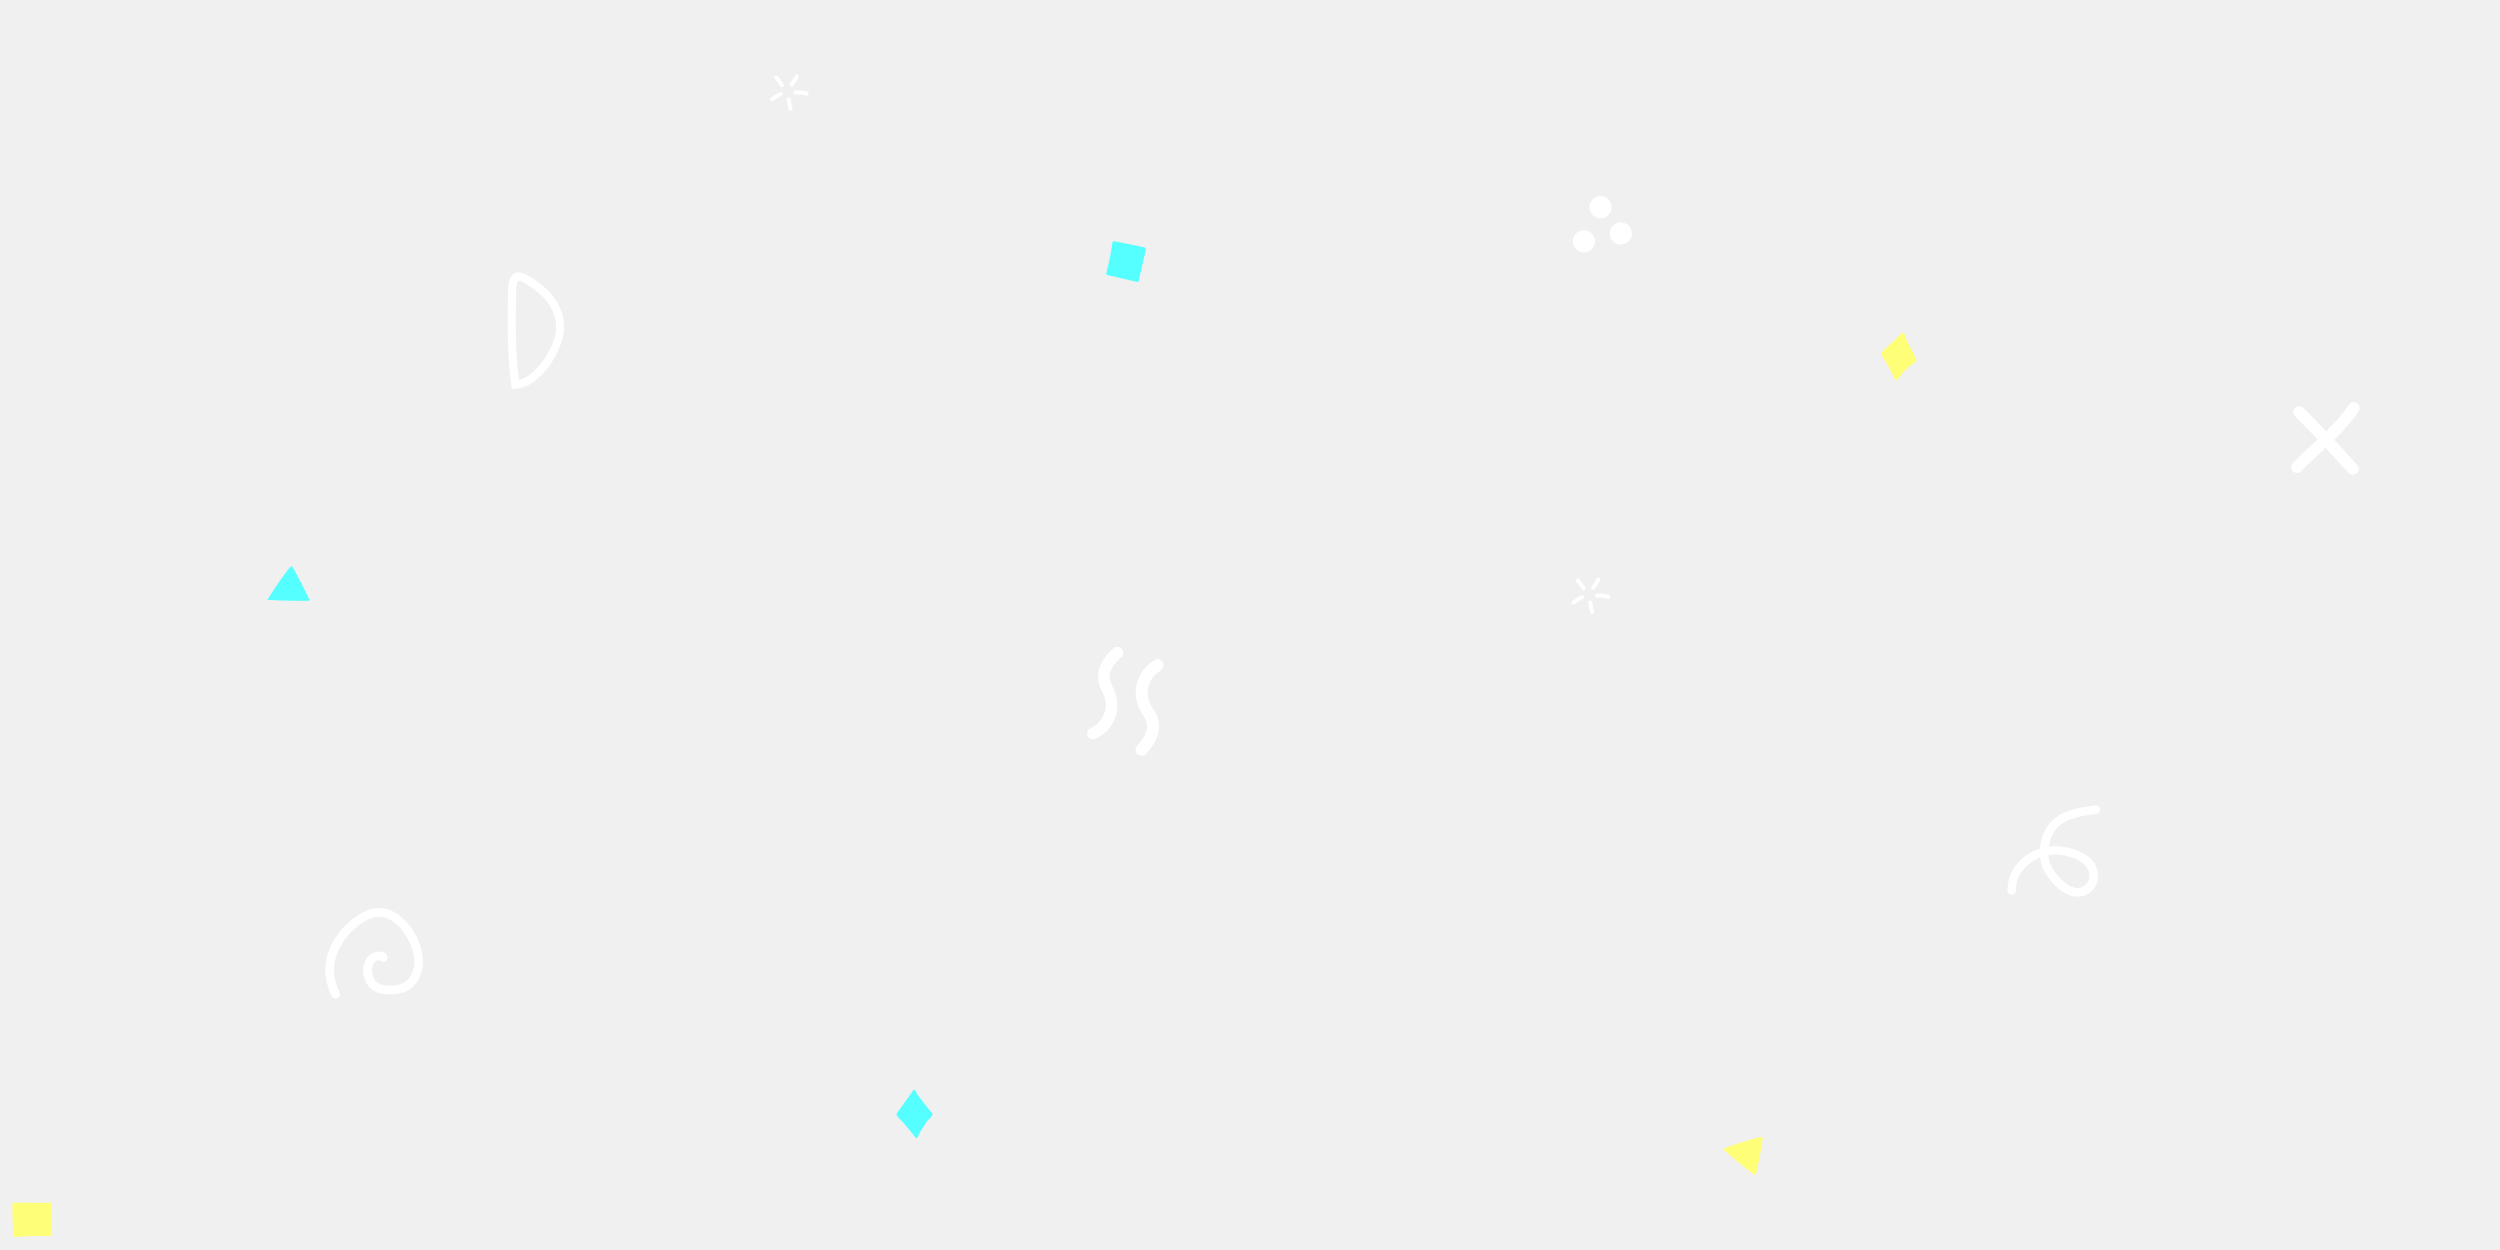
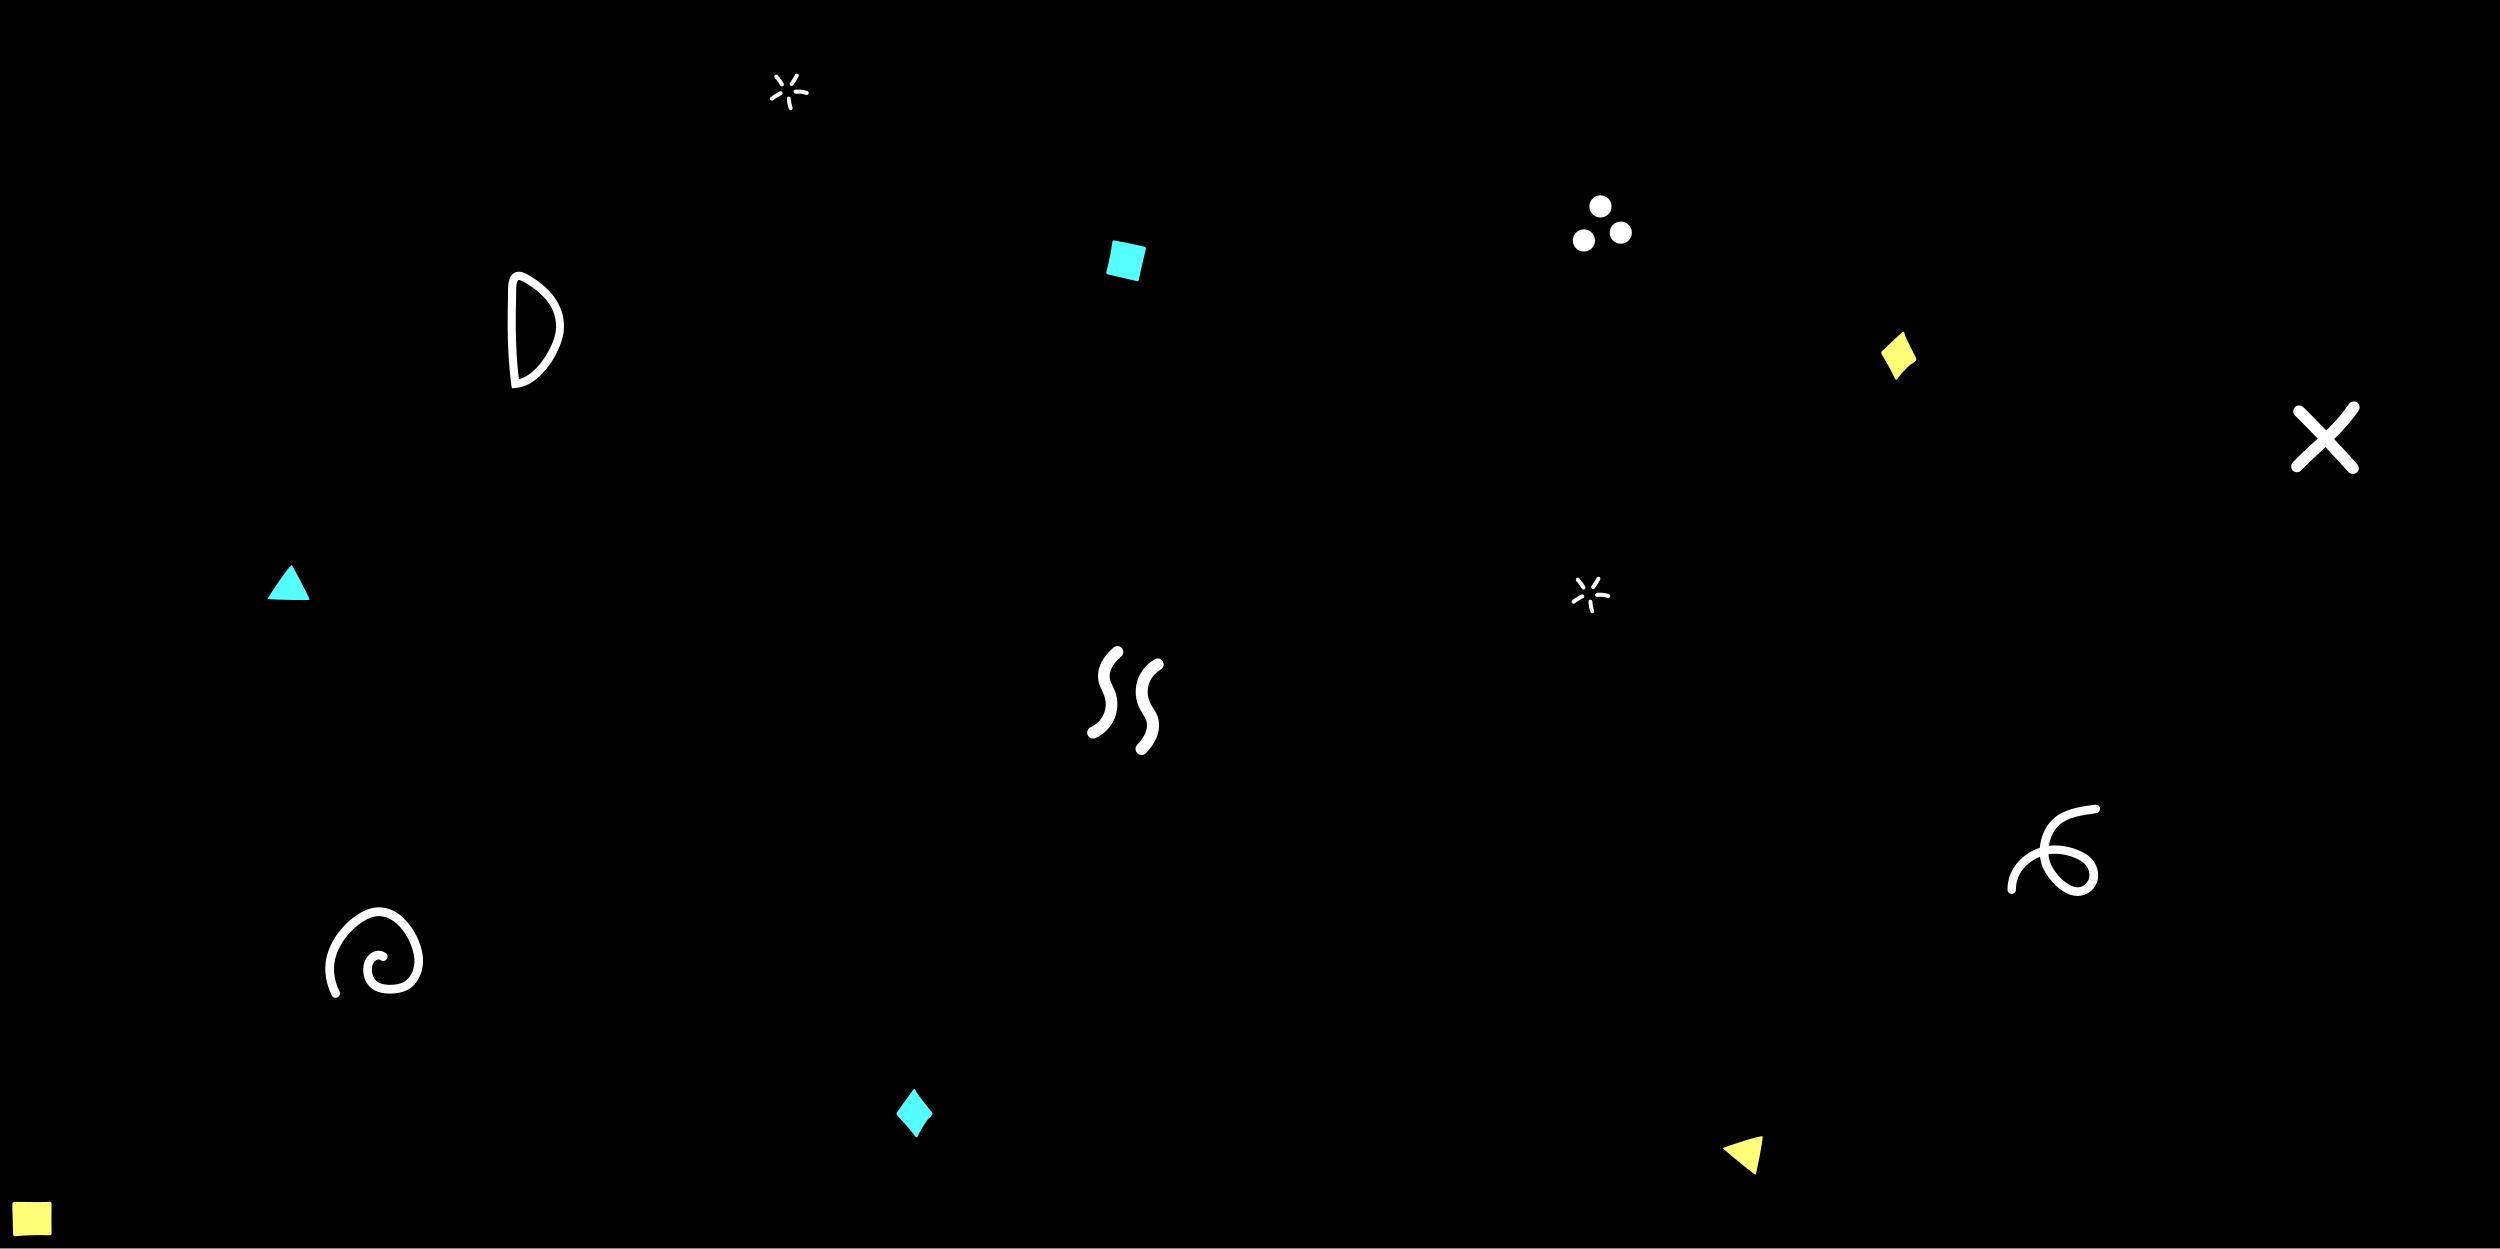
- <svg xmlns="http://www.w3.org/2000/svg" width="1600" height="800" viewBox="0 0 1600 799">
-   <rect fill="#000000" />
+ <svg xmlns="http://www.w3.org/2000/svg" width="100%" height="100%" viewBox="0 0 1600 799">
+   <rect width="100%" height="100%" fill="#000000" />
  <path fill="#FF7" d="M1102.5 734.8c2.5-1.2 24.8-8.6 25.6-7.5.5.7-3.9 23.8-4.6 24.5C1123.3 752.1 1107.5 739.5 1102.5 734.8zM1226.3 229.1c0-.1-4.9-9.4-7-14.2-.1-.3-.3-1.1-.4-1.6-.1-.4-.3-.7-.6-.9-.3-.2-.6-.1-.8.1l-13.1 12.3c0 0 0 0 0 0-.2.2-.3.5-.4.8 0 .3 0 .7.2 1 .1.1 1.4 2.5 2.1 3.6 2.4 3.7 6.5 12.1 6.5 12.2.2.3.4.5.7.6.3 0 .5-.1.7-.3 0 0 1.8-2.5 2.7-3.6 1.5-1.6 3-3.2 4.6-4.7 1.2-1.2 1.6-1.4 2.1-1.6.5-.3 1.1-.5 2.5-1.9C1226.5 230.4 1226.6 229.6 1226.3 229.1zM33 770.3C33 770.3 33 770.3 33 770.3c0-.7-.5-1.2-1.2-1.2-.1 0-.3 0-.4.1-1.6.2-14.3.1-22.2 0-.3 0-.6.1-.9.4-.2.2-.4.5-.4.9 0 .2 0 4.9.1 5.9l.4 13.6c0 .3.2.6.4.9.2.2.5.3.8.3 0 0 .1 0 .1 0 7.3-.7 14.7-.9 22-.6.3 0 .7-.1.9-.3.2-.2.4-.6.4-.9C32.9 783.3 32.9 776.2 33 770.3z" />
  <path fill="#5ff" d="M171.1 383.4c1.3-2.5 14.3-22 15.6-21.6.8.3 11.5 21.2 11.5 22.1C198.1 384.2 177.9 384 171.1 383.4zM596.4 711.8c-.1-.1-6.7-8.2-9.7-12.5-.2-.3-.5-1-.7-1.5-.2-.4-.4-.7-.7-.8-.3-.1-.6 0-.8.3L574 712c0 0 0 0 0 0-.2.2-.2.5-.2.9 0 .3.2.7.4.9.1.1 1.8 2.2 2.8 3.1 3.1 3.1 8.8 10.5 8.9 10.6.2.3.5.4.8.4.3 0 .5-.2.6-.5 0 0 1.2-2.8 2-4.1 1.1-1.9 2.3-3.7 3.5-5.5.9-1.4 1.3-1.7 1.7-2 .5-.4 1-.7 2.1-2.4C596.9 713.1 596.8 712.3 596.4 711.8zM727.5 179.9C727.5 179.9 727.5 179.9 727.5 179.9c.6.2 1.3-.2 1.4-.8 0-.1 0-.2 0-.4.2-1.4 2.8-12.6 4.5-19.5.1-.3 0-.6-.2-.8-.2-.3-.5-.4-.8-.5-.2 0-4.7-1.1-5.7-1.3l-13.4-2.7c-.3-.1-.7 0-.9.2-.2.2-.4.4-.5.6 0 0 0 .1 0 .1-.8 6.5-2.2 13.1-3.9 19.4-.1.3 0 .6.2.9.2.3.5.4.8.5C714.8 176.9 721.7 178.5 727.5 179.9zM728.5 178.1c-.1-.1-.2-.2-.4-.2C728.3 177.9 728.4 178 728.5 178.1z" />
  <g fill="#FFF">
    <path d="M699.6 472.7c-1.5 0-2.8-.8-3.5-2.3-.8-1.9 0-4.2 1.9-5 3.7-1.6 6.8-4.7 8.4-8.5 1.6-3.8 1.7-8.1.2-11.9-.3-.9-.8-1.8-1.2-2.8-.8-1.7-1.8-3.7-2.3-5.9-.9-4.1-.2-8.6 2-12.8 1.7-3.1 4.1-6.1 7.6-9.1 1.6-1.4 4-1.2 5.3.4 1.4 1.6 1.2 4-.4 5.3-2.8 2.5-4.7 4.7-5.9 7-1.4 2.6-1.9 5.3-1.3 7.6.3 1.4 1 2.8 1.7 4.3.5 1.1 1 2.2 1.5 3.3 2.1 5.6 2 12-.3 17.6-2.3 5.5-6.8 10.1-12.3 12.5C700.6 472.6 700.1 472.7 699.6 472.7zM740.4 421.4c1.5-.2 3 .5 3.8 1.9 1.1 1.8.4 4.2-1.4 5.3-3.7 2.1-6.4 5.6-7.6 9.5-1.2 4-.8 8.4 1.1 12.1.4.9 1 1.7 1.6 2.7 1 1.7 2.2 3.5 3 5.7 1.4 4 1.2 8.7-.6 13.2-1.4 3.4-3.5 6.6-6.8 10.1-1.5 1.6-3.9 1.7-5.5.2-1.6-1.4-1.7-3.9-.2-5.4 2.6-2.8 4.3-5.3 5.3-7.7 1.1-2.8 1.3-5.6.5-7.9-.5-1.3-1.3-2.7-2.2-4.1-.6-1-1.3-2.1-1.9-3.2-2.8-5.4-3.4-11.9-1.7-17.8 1.8-5.9 5.8-11 11.2-14C739.4 421.6 739.9 421.4 740.4 421.4zM261.3 590.9c5.7 6.8 9 15.7 9.4 22.4.5 7.3-2.4 16.4-10.2 20.4-3 1.5-6.7 2.2-11.2 2.2-7.9-.1-12.9-2.9-15.4-8.4-2.1-4.7-2.3-11.4 1.8-15.9 3.2-3.5 7.8-4.1 11.2-1.6 1.2.9 1.5 2.7.6 3.9-.9 1.2-2.7 1.5-3.9.6-1.8-1.3-3.6.6-3.8.8-2.4 2.6-2.1 7-.8 9.9 1.5 3.4 4.7 5 10.4 5.1 3.6 0 6.4-.5 8.6-1.6 4.7-2.4 7.7-8.6 7.2-15-.5-7.3-5.3-18.2-13-23.9-4.2-3.1-8.5-4.1-12.9-3.1-3.1.7-6.2 2.4-9.7 5-6.6 5.1-11.7 11.8-14.2 19-2.7 7.7-2.1 15.8 1.9 23.9.7 1.4.1 3.1-1.3 3.7-1.4.7-3.1.1-3.7-1.3-4.6-9.4-5.4-19.2-2.2-28.2 2.9-8.2 8.6-15.9 16.1-21.6 4.1-3.1 8-5.1 11.8-6 6-1.4 12 0 17.5 4C257.6 586.9 259.6 588.8 261.3 590.9z" />
    <circle cx="1013.7" cy="153.9" r="7.1" />
    <circle cx="1024.3" cy="132.1" r="7.1" />
    <circle cx="1037.3" cy="148.9" r="7.1" />
    <path d="M1508.7 297.2c-4.8-5.4-9.7-10.8-14.8-16.2 5.6-5.6 11.1-11.5 15.6-18.2 1.2-1.7.7-4.1-1-5.2-1.7-1.2-4.1-.7-5.2 1-4.2 6.2-9.1 11.6-14.5 16.9-4.8-5-9.7-10-14.7-14.9-1.5-1.5-3.9-1.5-5.3 0-1.5 1.5-1.5 3.9 0 5.3 4.9 4.8 9.7 9.8 14.5 14.8-1.1 1.1-2.3 2.2-3.5 3.2-4.1 3.8-8.4 7.8-12.4 12-1.4 1.5-1.4 3.8 0 5.3 0 0 0 0 0 0 1.5 1.4 3.9 1.4 5.3-.1 3.9-4 8.1-7.9 12.1-11.7 1.2-1.1 2.3-2.2 3.5-3.3 4.9 5.3 9.8 10.6 14.6 15.9.1.1.1.1.2.2 1.4 1.4 3.7 1.5 5.2.2C1510 301.2 1510.1 298.8 1508.7 297.2zM327.6 248.6l-.4-2.6c-1.5-11.1-2.2-23.2-2.3-37 0-5.5 0-11.5.2-18.5 0-.7 0-1.5 0-2.3 0-5 0-11.2 3.9-13.5 2.2-1.3 5.1-1 8.5.9 5.7 3.1 13.2 8.7 17.5 14.9 5.5 7.8 7.3 16.9 5 25.7-3.2 12.3-15 31-30 32.1L327.6 248.6zM332.1 179.2c-.2 0-.3 0-.4.1-.1.1-.7.5-1.1 2.7-.3 1.9-.3 4.2-.3 6.3 0 .8 0 1.7 0 2.4-.2 6.9-.2 12.8-.2 18.3.1 12.5.7 23.5 2 33.7 11-2.7 20.4-18.1 23-27.8 1.9-7.2.4-14.8-4.2-21.3l0 0C347 188.1 340 183 335 180.3 333.6 179.5 332.6 179.2 332.1 179.2zM516.3 60.8c-.1 0-.2 0-.4-.1-2.4-.7-4-.9-6.7-.7-.7 0-1.3-.5-1.4-1.2 0-.7.5-1.3 1.2-1.4 3.1-.2 4.9 0 7.6.8.7.2 1.1.9.9 1.6C517.3 60.4 516.8 60.8 516.3 60.8zM506.1 70.5c-.5 0-1-.3-1.2-.8-.8-2.1-1.2-4.3-1.3-6.6 0-.7.5-1.3 1.2-1.3.7 0 1.3.5 1.3 1.2.1 2 .5 3.9 1.1 5.8.2.7-.1 1.4-.8 1.6C506.4 70.5 506.2 70.5 506.1 70.5zM494.1 64.4c-.4 0-.8-.2-1-.5-.4-.6-.3-1.4.2-1.8 1.8-1.4 3.7-2.6 5.8-3.6.6-.3 1.4 0 1.7.6.3.6 0 1.4-.6 1.7-1.9.9-3.7 2-5.3 3.3C494.7 64.3 494.4 64.4 494.1 64.4zM500.5 55.3c-.5 0-.9-.3-1.2-.7-.5-1-1.2-1.9-2.4-3.4-.3-.4-.7-.9-1.1-1.4-.4-.6-.3-1.4.2-1.8.6-.4 1.4-.3 1.8.2.4.5.8 1 1.1 1.4 1.3 1.6 2.1 2.6 2.7 3.9.3.6 0 1.4-.6 1.7C500.9 55.3 500.7 55.3 500.5 55.3zM506.7 55c-.3 0-.5-.1-.8-.2-.6-.4-.7-1.2-.3-1.8 1.2-1.7 2.3-3.4 3.3-5.2.3-.6 1.1-.9 1.7-.5.6.3.9 1.1.5 1.7-1 1.9-2.2 3.8-3.5 5.6C507.4 54.8 507.1 55 506.7 55zM1029.3 382.8c-.1 0-.2 0-.4-.1-2.4-.7-4-.9-6.7-.7-.7 0-1.3-.5-1.4-1.2 0-.7.5-1.3 1.2-1.4 3.1-.2 4.9 0 7.6.8.7.2 1.1.9.9 1.6C1030.3 382.4 1029.8 382.8 1029.3 382.8zM1019.1 392.5c-.5 0-1-.3-1.2-.8-.8-2.1-1.2-4.3-1.3-6.6 0-.7.5-1.3 1.2-1.3.7 0 1.3.5 1.3 1.2.1 2 .5 3.9 1.1 5.8.2.7-.1 1.4-.8 1.6C1019.4 392.5 1019.2 392.5 1019.1 392.5zM1007.1 386.4c-.4 0-.8-.2-1-.5-.4-.6-.3-1.4.2-1.8 1.8-1.4 3.7-2.6 5.8-3.6.6-.3 1.4 0 1.7.6.3.6 0 1.4-.6 1.7-1.9.9-3.7 2-5.3 3.3C1007.7 386.3 1007.4 386.4 1007.1 386.4zM1013.5 377.3c-.5 0-.9-.3-1.2-.7-.5-1-1.2-1.9-2.4-3.4-.3-.4-.7-.9-1.1-1.4-.4-.6-.3-1.4.2-1.8.6-.4 1.4-.3 1.8.2.4.5.8 1 1.1 1.4 1.3 1.6 2.1 2.6 2.7 3.9.3.6 0 1.4-.6 1.7C1013.9 377.3 1013.7 377.3 1013.5 377.3zM1019.7 377c-.3 0-.5-.1-.8-.2-.6-.4-.7-1.2-.3-1.8 1.2-1.7 2.3-3.4 3.3-5.2.3-.6 1.1-.9 1.7-.5.6.3.9 1.1.5 1.7-1 1.9-2.2 3.8-3.5 5.6C1020.4 376.8 1020.1 377 1019.7 377zM1329.7 573.4c-1.4 0-2.9-.2-4.5-.7-8.4-2.7-16.6-12.7-18.7-20-.4-1.4-.7-2.9-.9-4.4-8.1 3.3-15.5 10.6-15.4 21 0 1.5-1.2 2.7-2.7 2.8 0 0 0 0 0 0-1.5 0-2.7-1.2-2.7-2.7-.1-6.7 2.4-12.9 7-18 3.6-4 8.4-7.1 13.7-8.8.5-6.5 3.1-12.9 7.4-17.4 7-7.4 18.2-8.9 27.3-10.1l.7-.1c1.5-.2 2.9.9 3.1 2.3.2 1.5-.9 2.9-2.3 3.1l-.7.1c-8.6 1.2-18.4 2.5-24 8.4-3 3.2-5 7.7-5.7 12.4 7.9-1 17.7 1.3 24.3 5.7 4.3 2.9 7.1 7.8 7.2 12.7.2 4.3-1.7 8.3-5.2 11.1C1335.2 572.4 1332.6 573.4 1329.7 573.4zM1311 546.7c.1 1.5.4 3 .8 4.4 1.7 5.8 8.7 14.2 15.1 16.3 2.8.9 5.1.5 7.2-1.1 2.7-2.1 3.2-4.8 3.1-6.6-.1-3.2-2-6.4-4.8-8.3C1326.7 547.5 1317.7 545.6 1311 546.7z" />
  </g>
</svg>
